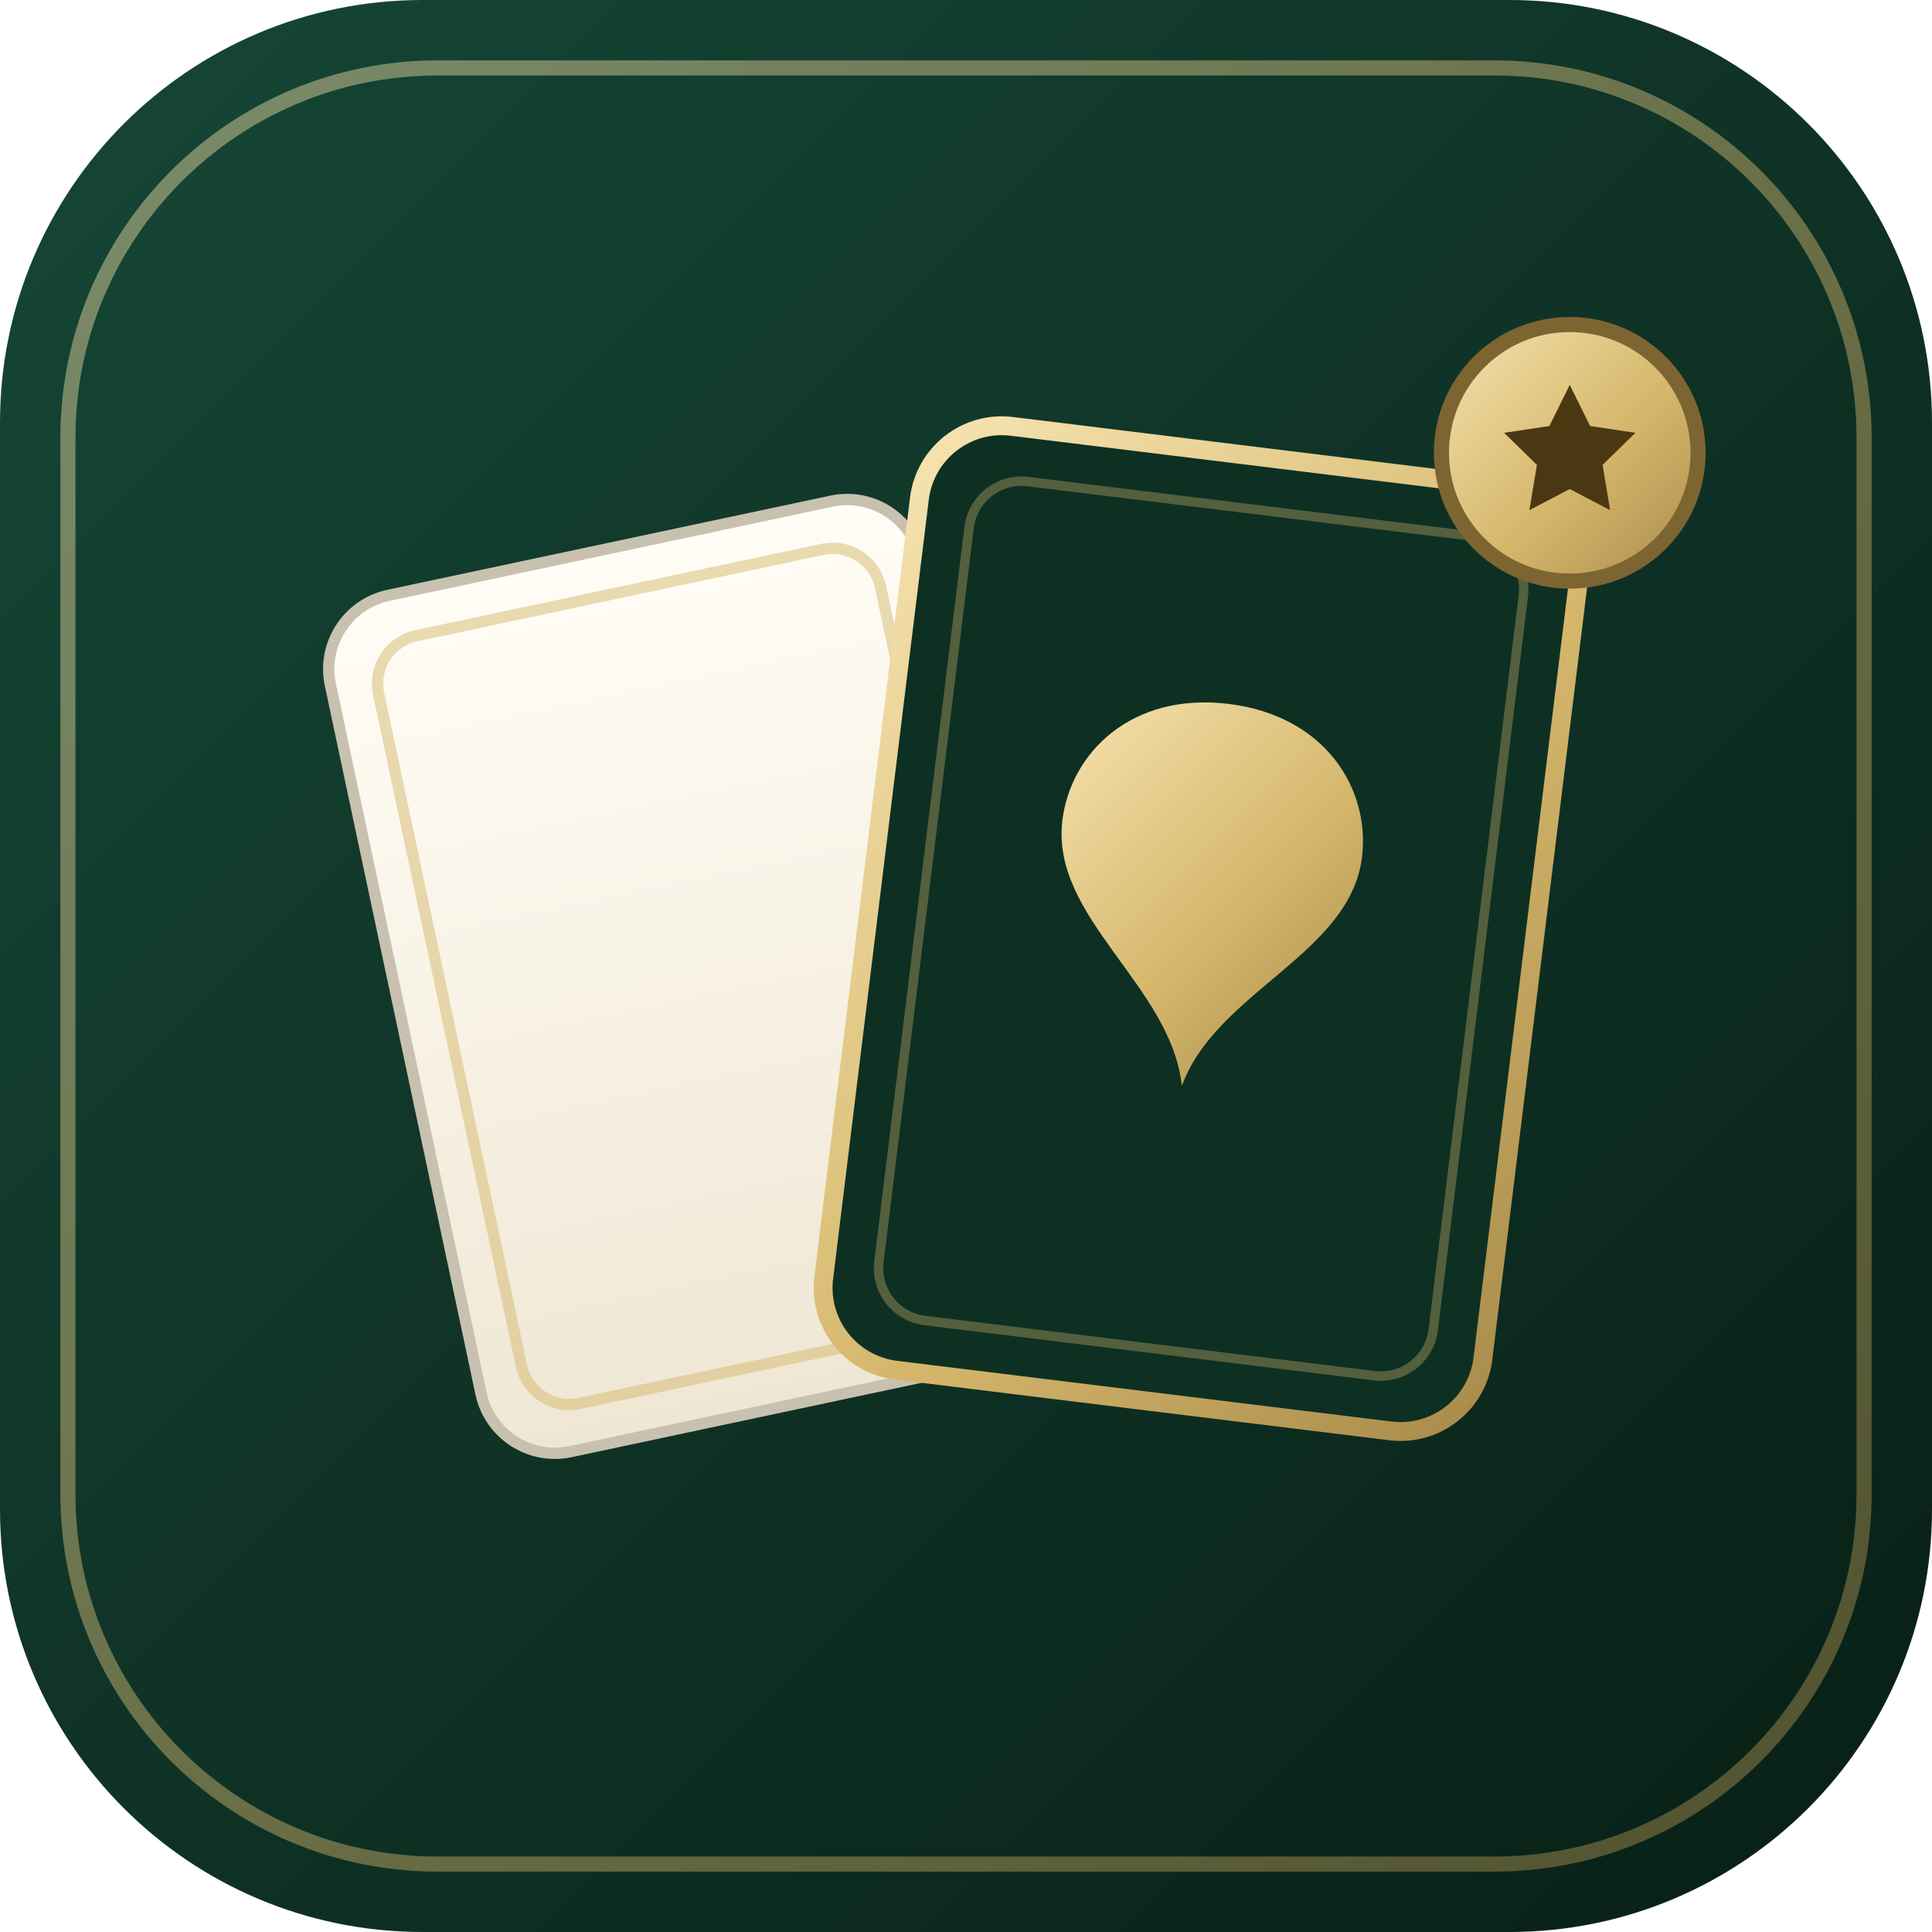
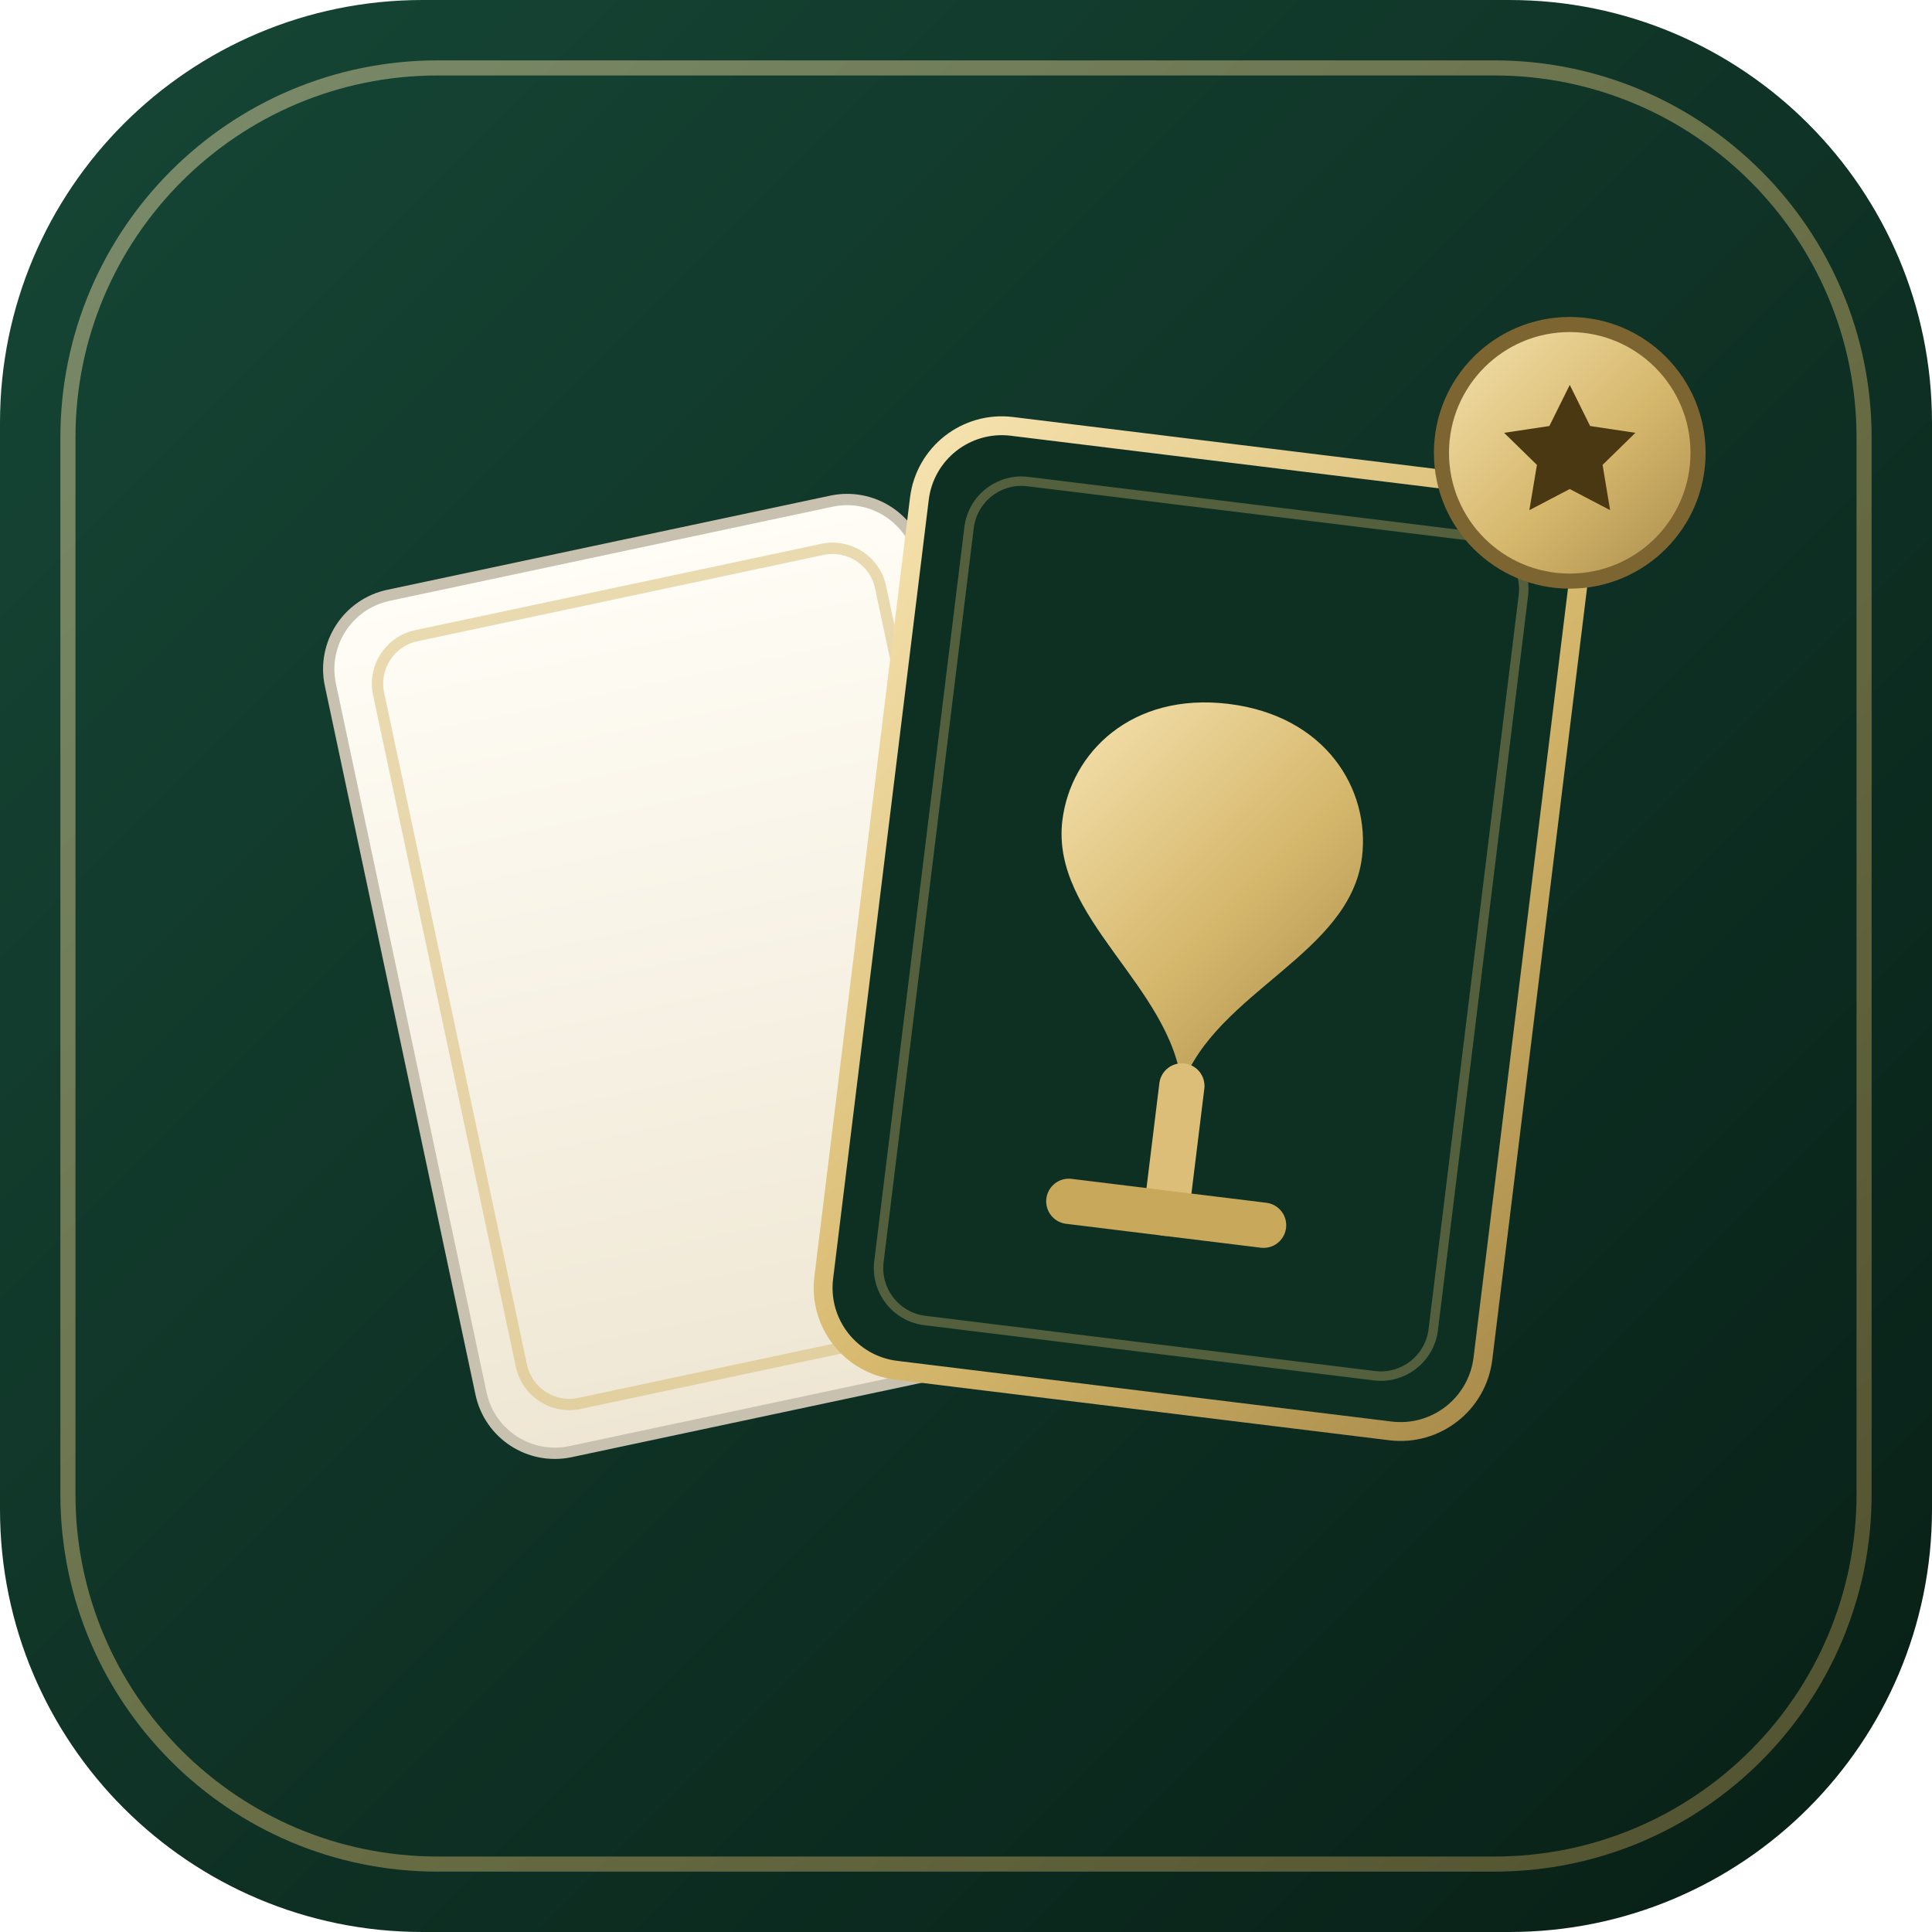
<svg xmlns="http://www.w3.org/2000/svg" viewBox="0 0 512 512">
  <defs>
    <linearGradient id="felt" x1="0" y1="0" x2="1" y2="1">
      <stop offset="0" stop-color="#164736" />
      <stop offset="1" stop-color="#081f16" />
    </linearGradient>
    <linearGradient id="gold" x1="0" y1="0" x2="1" y2="1">
      <stop offset="0" stop-color="#f6e3b0" />
      <stop offset="0.55" stop-color="#d6b86d" />
      <stop offset="1" stop-color="#a98c4b" />
    </linearGradient>
    <linearGradient id="cream" x1="0" y1="0" x2="0" y2="1">
      <stop offset="0" stop-color="#fffdf6" />
      <stop offset="1" stop-color="#efe7d4" />
    </linearGradient>
  </defs>
  <rect width="512" height="512" rx="112" fill="url(#felt)" />
  <rect x="18" y="18" width="476" height="476" rx="98" fill="none" stroke="url(#gold)" stroke-opacity=".45" stroke-width="4" />
  <g transform="rotate(-12 200 268)">
    <rect x="108" y="140" width="160" height="232" rx="20" fill="url(#cream)" stroke="#c9c1af" stroke-width="3" />
    <rect x="120" y="152" width="136" height="208" rx="13" fill="none" stroke="#d6b86d" stroke-opacity=".5" stroke-width="3" />
  </g>
  <g transform="rotate(7 300 264)">
    <rect x="228" y="118" width="176" height="252" rx="22" fill="#0d3023" stroke="url(#gold)" stroke-width="5" />
    <rect x="242" y="132" width="148" height="224" rx="14" fill="none" stroke="#d6b86d" stroke-opacity=".35" stroke-width="2.5" />
    <path d="M316 184c26 0 40 18 40 36 0 26-34 40-40 66-6-26-40-40-40-66 0-18 14-36 40-36z" fill="url(#gold)" />
-     <path d="M316 286v34" stroke="url(#gold)" stroke-width="12" stroke-linecap="round" />
-     <path d="M290 320h52" stroke="url(#gold)" stroke-width="12" stroke-linecap="round" />
+     <path d="M316 286v34" stroke="#dcbe78" stroke-width="12" stroke-linecap="round" />
+     <path d="M290 320h52" stroke="#c8a85a" stroke-width="12" stroke-linecap="round" />
  </g>
  <circle cx="416" cy="120" r="34" fill="url(#gold)" stroke="#7d6532" stroke-width="4" />
  <path d="M416 102l5.4 10.9 12 1.8-8.7 8.5 2 12-10.7-5.6-10.7 5.6 2-12-8.7-8.5 12-1.8z" fill="#4a3813" />
</svg>
